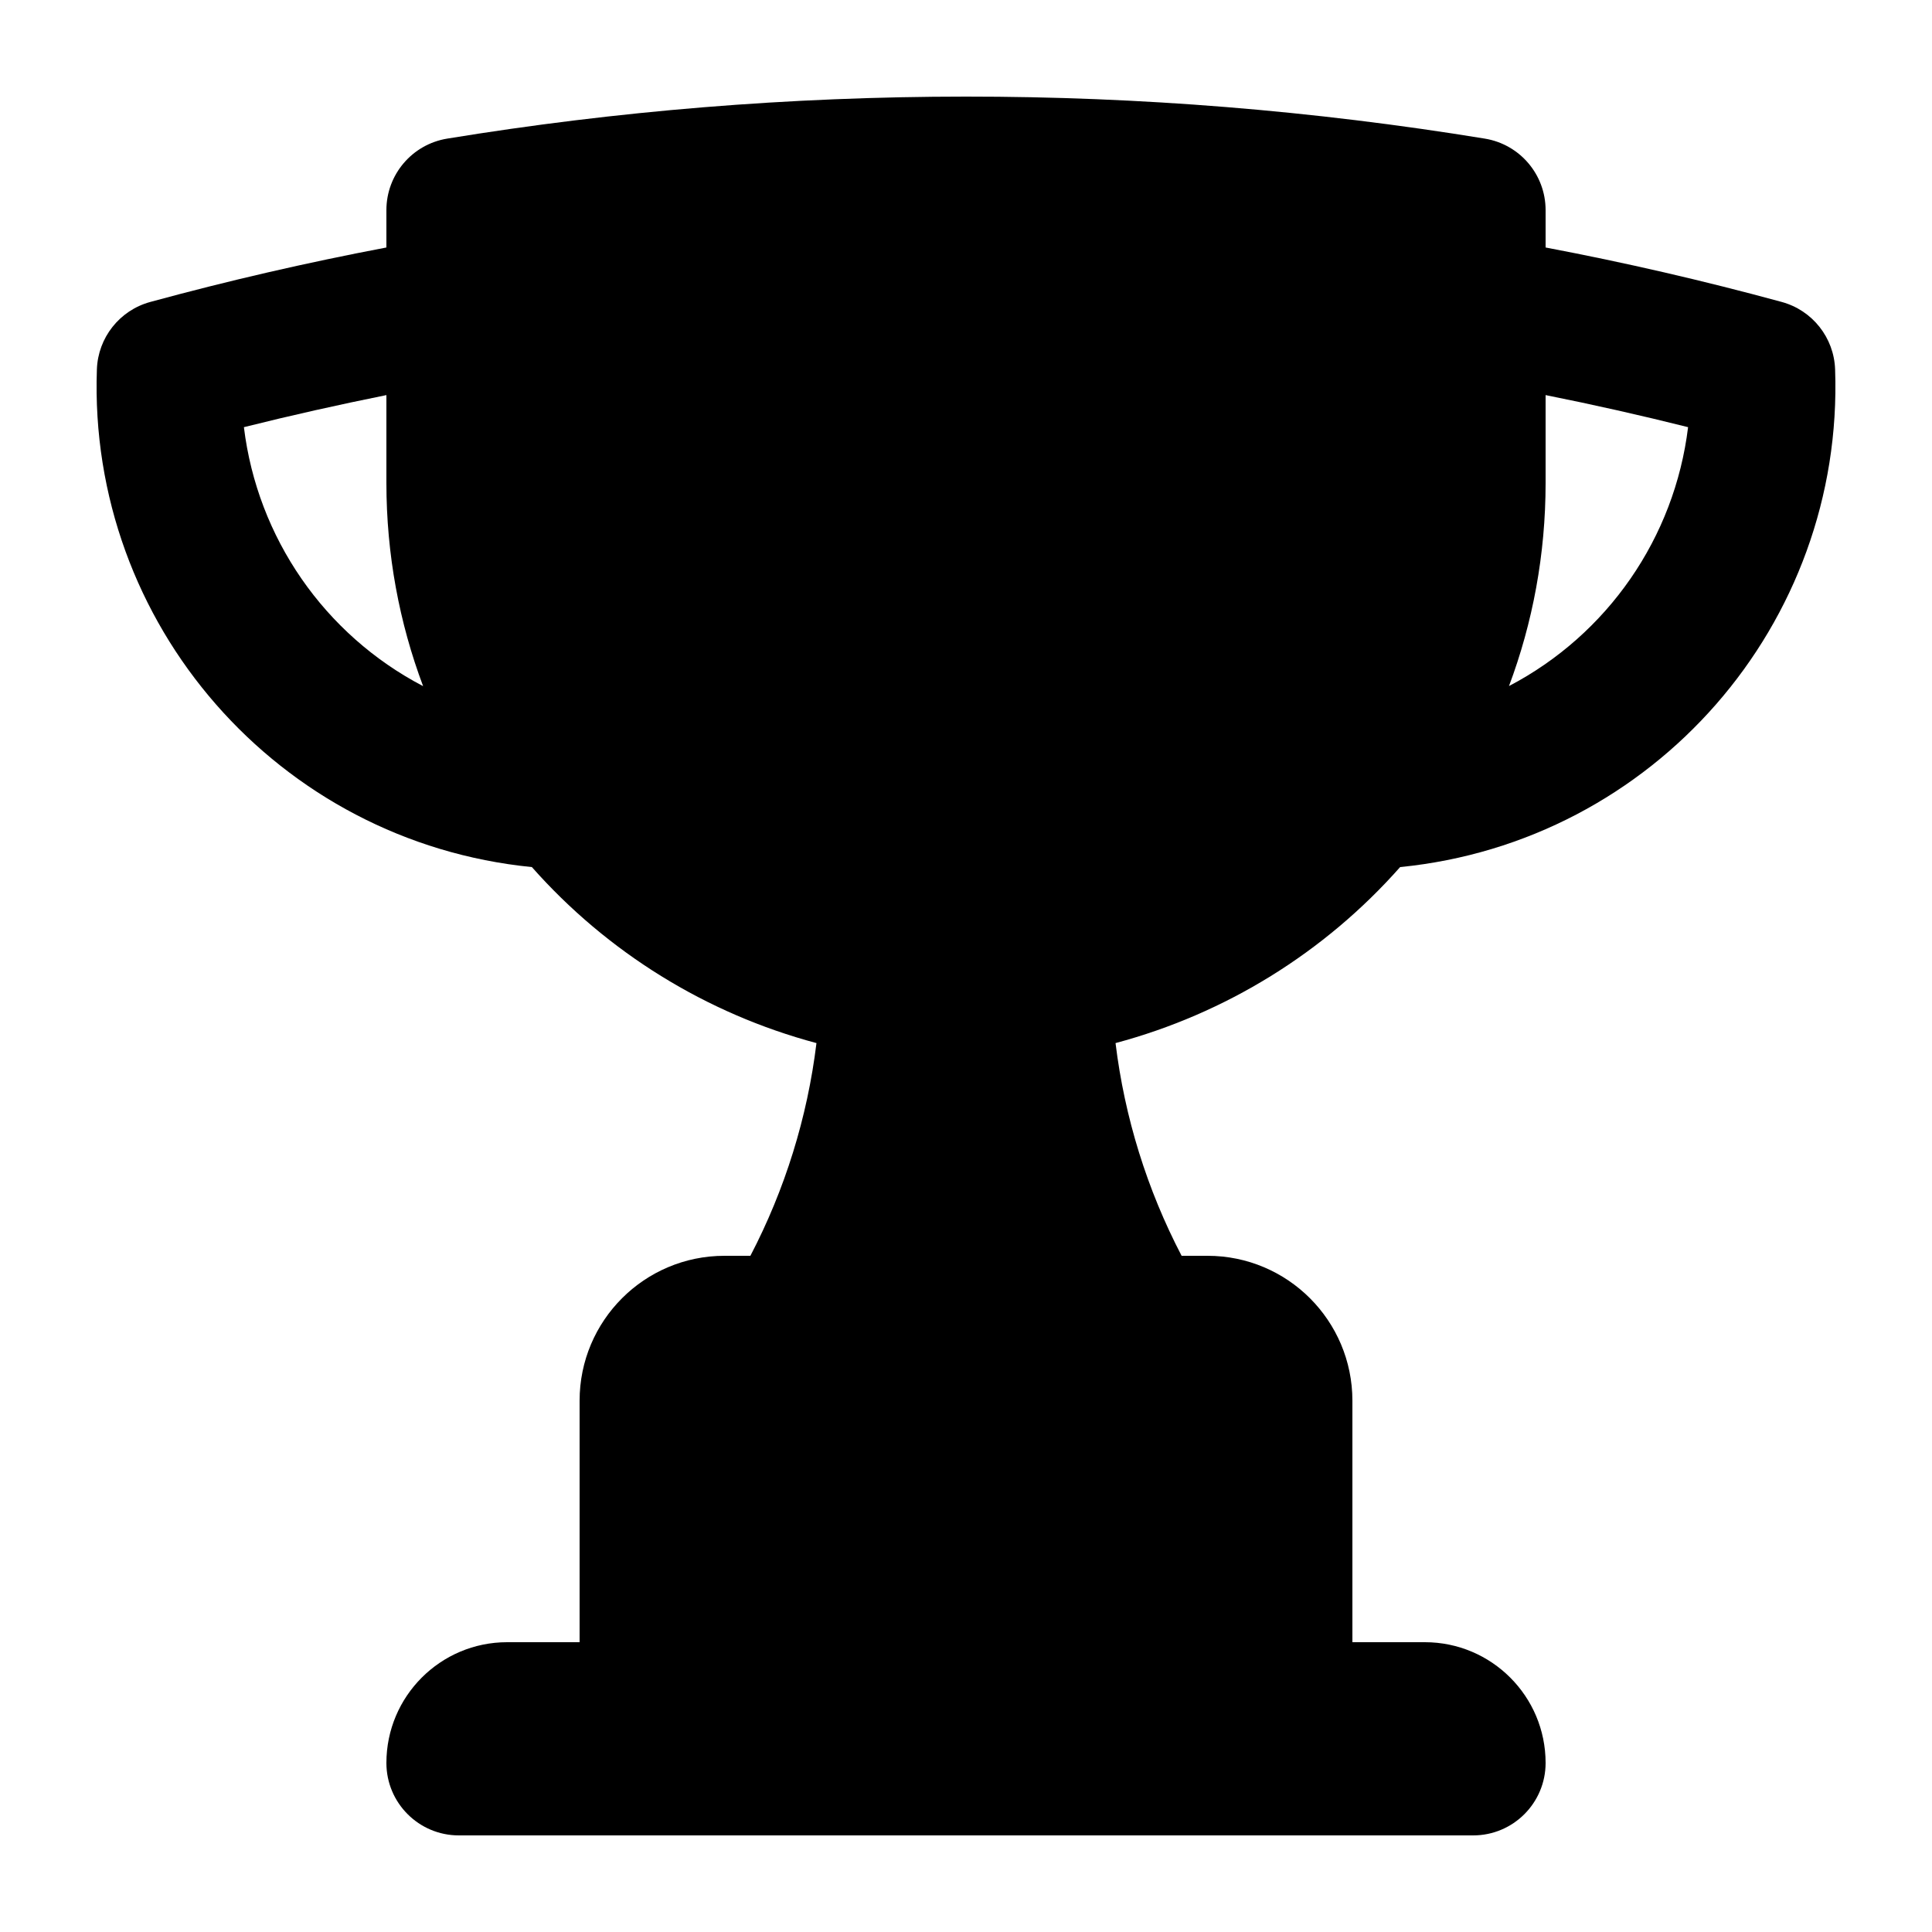
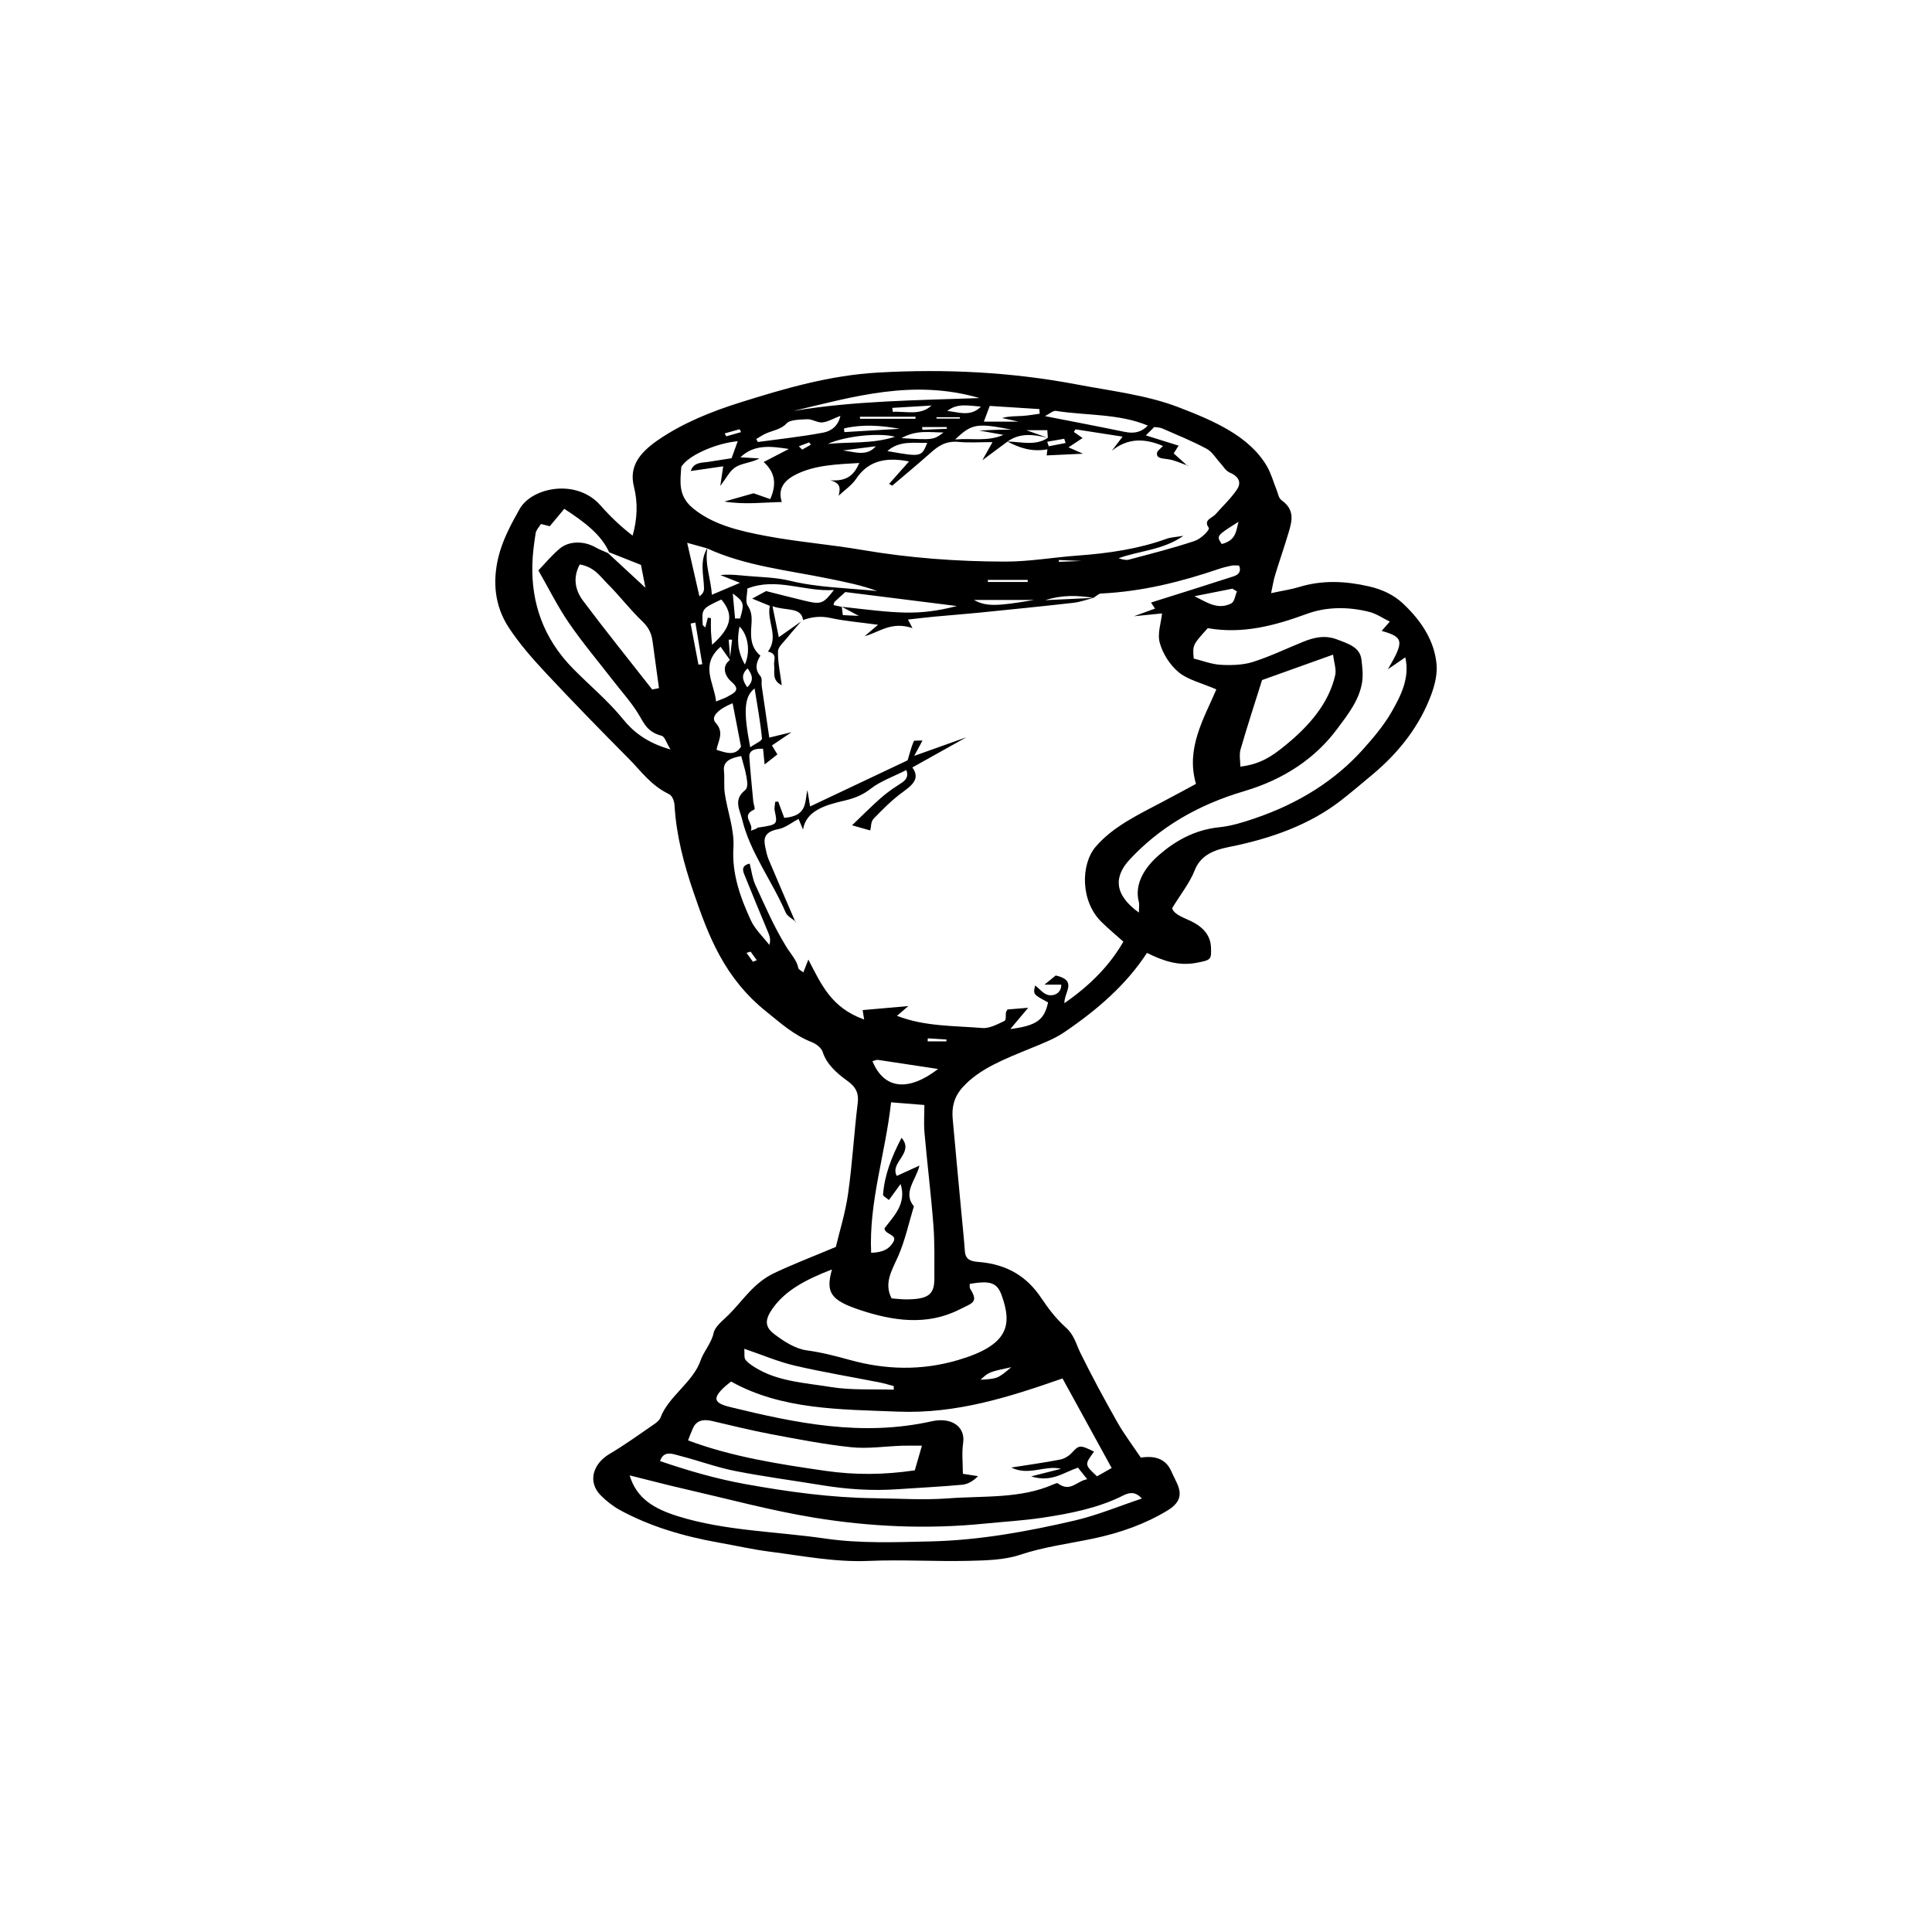
- <svg xmlns="http://www.w3.org/2000/svg" viewBox="0 0 20 20" fill="currentColor" aria-hidden="true">
-   <path fill-rule="evenodd" d="M10 1c-1.828 0-3.623.149-5.371.435a.75.75 0 00-.629.74v.387c-.827.157-1.642.345-2.445.564a.75.75 0 00-.552.698 5 5 0 004.503 5.152 6 6 0 002.946 1.822A6.451 6.451 0 017.768 13H7.5A1.5 1.5 0 006 14.5V17h-.75C4.56 17 4 17.56 4 18.25c0 .414.336.75.75.75h10.5a.75.75 0 00.75-.75c0-.69-.56-1.25-1.25-1.25H14v-2.5a1.5 1.5 0 00-1.5-1.5h-.268a6.453 6.453 0 01-.684-2.202 6 6 0 002.946-1.822 5 5 0 004.503-5.152.75.75 0 00-.552-.698A31.804 31.804 0 0016 2.562v-.387a.75.75 0 00-.629-.74A33.227 33.227 0 0010 1zM2.525 4.422C3.012 4.3 3.504 4.19 4 4.09V5c0 .74.134 1.448.38 2.103a3.503 3.503 0 01-1.855-2.68zm14.95 0a3.503 3.503 0 01-1.854 2.68C15.866 6.449 16 5.74 16 5v-.91c.496.099.988.21 1.475.332z" clip-rule="evenodd" />
+ <svg xmlns="http://www.w3.org/2000/svg" aria-hidden="true" viewBox="0 0 500 500" fill="currentColor">
+   <path d="M328.96 153.51c3.24-.7 5.32-.99 7.25-1.59 6-1.85 11.99-1.55 18.01-.18 3.57.81 6.52 2.24 8.9 4.48 4.91 4.61 8.1 9.77 8.65 15.62.25 2.65-.44 5.46-1.41 8.05-2.88 7.7-7.97 14.55-15.11 20.52-2.67 2.24-5.33 4.49-8.1 6.66-8.06 6.3-18.12 9.97-29.24 12.16-4.4.87-7.36 2.5-8.74 6.04-1.25 3.2-3.62 6.16-5.81 9.74.25 1.28 2.09 2.16 4.17 3.06 3.67 1.59 5.81 3.88 5.88 7.29.07 2.94.03 3.07-3.56 3.78-4.89.97-8.88-.5-13.02-2.53-5.31 8.19-12.87 14.77-21.55 20.63-2.5 1.68-5.64 2.87-8.63 4.1-6.5 2.68-13.09 5.17-17.46 9.98-2.31 2.54-2.9 5.25-2.64 8.17.73 8.14 1.5 16.27 2.26 24.41.31 3.28.66 6.56.89 9.85.12 1.65.81 2.64 3.31 2.82 8.03.58 13.01 4.17 16.48 9.37 1.78 2.66 3.78 5.32 6.31 7.58 2.24 1.99 2.67 4.29 3.77 6.54 2.97 6.03 6.19 12 9.54 17.92 1.78 3.15 4.05 6.14 6.13 9.25 4.4-.68 6.73.83 7.94 3.64.53 1.22 1.22 2.41 1.69 3.64.99 2.57.31 4.56-2.74 6.41-5.78 3.5-12.18 5.79-19.29 7.28-6.31 1.32-12.76 2.14-18.88 4.19-4.02 1.35-8.95 1.46-13.5 1.56-8.52.19-17.09-.35-25.58.01-8.78.38-17.09-1.3-25.54-2.37-4.51-.57-8.92-1.59-13.39-2.38-9.21-1.64-17.87-4.23-25.55-8.43-1.82-1-3.42-2.3-4.8-3.65-3.57-3.46-2.32-8.23 2.25-10.92 4-2.36 7.66-5.03 11.42-7.61.69-.47 1.43-1.09 1.67-1.73 2.03-5.48 8.46-9.16 10.39-14.83.78-2.29 2.8-4.44 3.35-7.06.35-1.68 2.38-3.21 3.87-4.69 3.78-3.74 6.4-8.26 11.92-10.87 4.78-2.26 9.83-4.19 15.85-6.72.92-3.91 2.46-8.79 3.16-13.74 1.11-7.82 1.54-15.69 2.5-23.52.28-2.34-.32-4.03-2.67-5.71-2.89-2.06-5.42-4.41-6.41-7.51-.3-.95-1.55-2.01-2.74-2.48-4.85-1.91-8.11-4.96-11.78-7.89-11-8.79-15.07-19.76-18.88-30.89-2.52-7.36-4.48-14.8-4.92-22.42-.06-1.05-.49-2.56-1.46-3.03-4.72-2.28-7.17-5.92-10.33-9.1-7.31-7.35-14.53-14.76-21.55-22.27-3.5-3.75-6.89-7.63-9.58-11.74-3.73-5.7-4.16-12-2.7-18.12 1.02-4.3 3.23-8.52 5.53-12.57 3.18-5.59 14.72-7.96 20.93-.9 2.39 2.72 5.06 5.31 8.3 7.81 1.23-4.3 1.38-8.58.35-12.64-1.34-5.25 1.44-8.8 6.23-12.1 6.29-4.33 13.64-7.34 21.41-9.77 11.47-3.59 23.02-6.99 35.65-7.7 17.31-.97 34.35-.13 51.24 3.07 8.88 1.69 18.04 2.73 26.26 5.86 9.39 3.58 18.51 7.59 23.01 15.31 1.13 1.94 1.67 4.08 2.51 6.12.38.94.49 2.13 1.33 2.73 3.33 2.37 2.71 5.17 1.88 7.99-1.11 3.77-2.42 7.5-3.57 11.26-.42 1.32-.62 2.7-1.06 4.76zm-57.78-40.2c-.04-.55-.08-1.09-.14-1.97h-5.39c2.1.76 3.81 1.37 5.52 1.98-3.67-.92-7.27-1.33-10.42.95-1.87 1.39-3.74 2.78-6.52 4.84 1.14-2.03 1.74-3.1 2.63-4.69-3.38 0-6.06.2-8.68-.05-3.66-.35-5.59 1.26-7.61 3.06-3.15 2.8-6.44 5.51-9.67 8.26-.27-.15-.53-.31-.8-.46 1.69-1.9 3.38-3.81 5.15-5.81-6.73-1.35-10.9.32-13.71 4.53-1.07 1.61-2.97 2.9-4.5 4.34.34-1.62.82-3.2-2.18-4 4.57.36 6.24-1.58 7.53-4.47-6.03.35-11.56.55-16.4 2.98-3.45 1.73-4.65 4-3.66 7.12-4.75.09-9.5.73-14.87-.12 2.99-.85 5.21-1.47 7.57-2.14 1.21.43 2.63.92 4.31 1.51 1.6-3.66 1.44-6.75-1.7-9.6 2.41-1.25 4.46-2.31 6.52-3.38-4.58-.68-8.9-1.32-12.55 2.16 2.12.12 3.54.21 4.95.29-2.03 1.09-4.51 1.23-6.11 2.2-1.61.97-2.35 2.75-4.04 4.9.34-2.24.53-3.54.76-5.06-3.12.45-5.59.81-8.41 1.22.81-2.42 3.04-2.1 4.79-2.4 1.84-.31 3.7-.58 5.78-.91.52-1.44 1.03-2.83 1.59-4.4-5.38.47-12.03 3.4-14.1 5.97-.2.25-.49.5-.51.76-.26 3.68-.85 7.34 2.89 10.5 5.14 4.34 12.11 5.99 19.12 7.3 8.15 1.53 16.59 2.2 24.79 3.6 12.21 2.09 24.59 3.01 37.05 3.02 6.21.01 12.42-1.1 18.65-1.55 8.04-.58 15.85-1.72 23.18-4.38 1-.36 2.23-.4 4.27-.74-5.26 3.71-11.49 3.86-16.76 5.8.92.31 1.88.57 2.62.37 5.73-1.53 11.52-2.99 17.07-4.85 1.66-.56 4.01-2.88 3.63-3.41-1.47-2.03.85-2.46 1.76-3.49 1.88-2.13 4.03-4.15 5.55-6.41 1.06-1.58.77-3.24-1.83-4.35-1.14-.49-1.73-1.69-2.56-2.58-1.15-1.23-1.97-2.8-3.51-3.63-3.63-1.95-7.59-3.56-11.46-5.25-.6-.26-1.42-.26-2.05-.36-.8.79-1.43 1.42-2.18 2.17 2.92.91 5.67 1.77 8.48 2.65-.62.98-1.01 1.59-1.27 2.01 1.3 1.17 2.47 2.22 3.65 3.28l.11-.08c-1.82-.61-3.58-1.51-5.48-1.73-1.53-.18-2.73-.29-2.61-1.52.06-.65 1.02-1.25 1.57-1.87-5.03-2.14-9.32-1.96-13.27 1.25.87-1.14 1.75-2.28 2.81-3.67-4.2-.65-8.19-1.27-12.18-1.89l-.44.68c.8.55 1.59 1.1 2.27 1.57l-3.66 2.41c1.64.72 2.82 1.24 3.76 1.65-3.17.15-6.32.3-9.41.44.04-.29.1-.82.2-1.58-4.07.75-7.31-.4-10.36-2.02 3.55.07 7.28 1.21 10.47-.95zm-82.31 57.51c.2-1.76.39-3.51.59-5.27h-.88c.15 1.8.29 3.6.44 5.4-.79-1.11-1.58-2.22-2.53-3.57-5.43 4.76-1.68 9.23-1.17 14.16 1.51-.62 2.21-.84 2.8-1.17 1.97-1.07 3.73-1.8 1.07-4.03-1.14-.96-2.79-3.6-.32-5.52zm28.98-13.77c.08.65.16 1.31.27 2.14 1.18.06 2.4.12 4.13.2-1.79-.96-3.08-1.66-4.38-2.36 14.07 1.6 19.5 2.46 29.77-.19-9.99-1.25-19.14-2.4-28.86-3.62-.84.75-1.82 1.61-2.75 2.5-.2.19-.19.49-.33.88.71.15 1.43.3 2.15.45zm-21.07 12.63c-1.03 1.76-1.58 3.44 0 5.28.57.66.23 1.75.36 2.63.63 4.35 1.28 8.7 1.95 13.3 2.21-.54 3.99-.97 5.76-1.4-1.64 1.11-3.27 2.21-5.07 3.43.43.71.89 1.47 1.41 2.32-.86.68-1.84 1.44-3.31 2.6-.17-1.7-.28-2.85-.4-4.07-2.37-.09-3.66.54-3.55 2.15.27 3.85.66 7.7 1.02 11.56.07.7.58 1.86.24 2.03-3.63 1.69.04 3.54-.89 5.49.85-.31 1.14-.4 1.41-.52.15-.07.24-.27.38-.29 5.19-.77 5.15-.77 4.41-4.35-.16-.75.07-1.55.12-2.33.26-.02.52-.05.78-.07.54 1.45 1.07 2.9 1.56 4.22 6.1-.49 5.25-4.11 6-7.19.21 1.28.42 2.57.69 4.24 8.78-4.15 17.09-8.08 25.24-11.94.53-1.75.93-3.39 1.6-4.97.09-.21 1.47-.11 2.25-.15-.7 1.3-1.29 2.38-2.14 3.97 5.07-1.81 9.28-3.31 13.49-4.81-4.57 2.55-9.14 5.11-13.98 7.81 2.04 2.79.14 4.47-2.38 6.3-2.87 2.08-5.3 4.53-7.64 6.97-.74.77-.61 2-.87 3.03-1.64-.46-3.28-.93-4.71-1.33 2.64-2.53 4.84-4.76 7.22-6.87 1.42-1.27 3.03-2.45 4.72-3.53 1.47-.94 2.91-1.75 2.11-3.9-3.34 1.69-6.73 2.89-9.15 4.78-2.06 1.61-4.08 2.48-6.91 3.14-4.88 1.13-9.9 2.58-10.68 7.48-.39-.94-.71-1.7-1.15-2.75-1.92 1.01-3.42 2.3-5.24 2.64-3.61.68-3.84 2.4-3.4 4.55.23 1.13.46 2.27.91 3.35 2.28 5.42 4.63 10.82 6.96 16.23l.13-.09c-.92-.81-2.3-1.52-2.7-2.46-3.46-8.09-9.22-15.57-11.25-24.03-.63-2.62-2.37-5.14.76-7.65.81-.65.54-2.22.36-3.34-.28-1.8-.89-3.58-1.38-5.47-2.94.52-4.71 1.43-4.46 3.81.2 1.96-.07 3.95.22 5.9.7 4.68 2.52 9.38 2.23 14.01-.42 6.66 1.73 12.79 4.55 18.87 1.04 2.24 3.13 4.2 4.74 6.29.48-1.45 0-2.51-.44-3.57-2.04-4.92-4.1-9.82-6.07-14.76-.42-1.05-.66-2.25 1.43-2.72.49 1.9.68 3.8 1.48 5.54 2.48 5.39 4.82 10.84 8 16 1.12 1.83 2.74 3.46 3.12 5.54.06.31.65.57 1.28 1.08.41-1.05.73-1.86 1.3-3.32 3.34 6.38 5.86 12.44 14.44 15.51-.15-.96-.26-1.59-.39-2.44 3.94-.35 7.54-.66 11.82-1.04-1.2 1.03-1.98 1.7-2.93 2.53 7.21 2.79 14.81 2.55 22.12 3.15 1.81.15 3.94-1 5.68-1.83.54-.26.26-1.46.41-2.22.05-.25.25-.48.4-.75 1.54-.13 3.06-.25 5.35-.44-1.77 2.1-3.13 3.72-4.64 5.51 6.8-.88 8.81-2.35 9.78-6.9-3.89-2.08-3.89-2.08-3.34-4.38 1.1.82 2.21 2.35 3.62 2.51 1.84.22 3.2-1.02 3.13-2.72h-4.35c1.31-1.06 2.2-1.79 2.93-2.38 5.74 1.31 2.12 4.34 2.24 7.17 6.89-4.78 11.79-9.91 15.26-15.92-1.97-1.76-3.89-3.36-5.63-5.06-5.54-5.4-5.42-14.99-1.53-19.52 4.42-5.16 10.96-8.27 17.36-11.64 3.07-1.61 6.09-3.27 8.59-4.61-2.71-9.22 2.1-16.99 5.27-24.46-3.71-1.61-7.46-2.51-9.72-4.41-2.43-2.03-4.14-4.89-4.91-7.59-.69-2.41.31-5.1.58-7.66-2.42.24-4.84.49-7.26.73 1.82-.66 3.63-1.32 5.44-1.98-.48-.72-.85-1.27-1.04-1.56 7.41-2.34 14.41-4.52 21.36-6.78 1.58-.51 1.98-1.53 1.42-2.8-.81 0-1.4-.09-1.92.02-1.1.22-2.19.49-3.23.84-9.74 3.31-19.75 5.86-30.54 6.38-.69.03-1.33.74-1.99 1.14-4.18-.72-8.34-.76-12.45.58 4.15-.19 8.31-.38 12.46-.58-1.74.43-3.43 1.07-5.22 1.27-8.25.93-16.52 1.76-24.79 2.59-3.72.37-7.47.64-11.19.99-2.32.22-4.62.51-6.81.75.43.82.62 1.17 1.17 2.21-5.58-1.84-8.58 1.1-12.38 2.09.97-.83 1.94-1.65 3.47-2.95-4.61-.63-8.56-.94-12.32-1.76-2.63-.57-4.81-.27-7.09.53-.47-3.45-4.35-2.3-7.91-3.57.61 3 1.06 5.23 1.63 8.02 2.32-1.64 4.05-2.86 5.79-4.08-1.2 1.39-2.44 2.75-3.57 4.17-.93 1.17-2.41 2.39-2.43 3.6-.05 2.91.61 5.83.98 8.75-2.67-1.33-1.74-3.43-1.98-5.26-.17-1.26 1.01-2.85-1.6-3.47 2.94-3.88-.39-7.82.5-11.83-1.6-.65-3.02-1.23-4.58-1.87 1.32-.72 2.37-1.29 3.6-1.95 3.13.79 6.55 1.67 9.99 2.5 4.25 1.02 4.83.81 7.57-2.79-7.63.55-14.84-3.36-22.41-.36 0 1.68-.63 3.33.13 4.47 1.58 2.38.78 4.75.83 7.12.01 2.09.42 4.1 2.41 5.77zm-13.68-27.91c-.81 4.05.85 7.9 1.14 12.15 2.72-1.15 4.74-2.01 7.26-3.08-1.99-.79-3.52-1.4-5.06-2.01 2.46-.26 4.69.03 6.93.23 3.78.33 7.4.34 11.3 1.29 7.08 1.72 14.85 1.83 22.34 2.61-3.93-1.47-8.08-2.3-12.22-3.15-10.77-2.22-22.02-3.35-31.76-7.89-1.65-.46-3.31-.92-5.19-1.44 1.14 5 2.16 9.42 3.17 13.84.97-.68 1.2-1.38 1.19-2.07-.08-3.52-1.22-7.08.9-10.48zm-25.46 1.16c-2.04-4.61-6.41-7.84-11.6-11.25-1.4 1.68-2.54 3.03-3.76 4.5-.4-.1-1.23-.3-2.29-.57-.49.82-1.24 1.56-1.36 2.35-.42 2.69-.79 5.4-.86 8.11-.25 9.81 2.69 18.99 10.56 27 4.28 4.35 9.11 8.35 12.9 13.04 2.47 3.05 5.97 6.08 12.3 7.85-1.13-1.8-1.44-3.32-2.36-3.56-3.84-1.01-4.6-3.47-6.06-5.81-1.84-2.96-4.32-5.71-6.52-8.55-3.82-4.94-7.9-9.78-11.38-14.86-2.92-4.26-5.14-8.79-7.88-13.56 1.72-1.79 3.41-3.87 5.55-5.66 2.42-2.02 6.27-1.99 9.19-.33 1.02.58 2.18 1.01 3.28 1.51 3.02 2.79 6.04 5.58 9.69 8.97-.47-2.42-.84-4.28-1.16-5.92l-8.24-3.26zm137.11 93.25c0-1.37.15-2.09-.02-2.76-1.27-4.83 1.75-9.16 5.34-12.25 3.79-3.27 8.84-6.41 15.49-7.08 3.16-.32 6.27-1.31 9.21-2.31 11.59-3.94 20.91-9.96 27.98-17.85 2.76-3.08 5.44-6.28 7.39-9.68 2.49-4.35 4.75-8.88 3.55-14.13-1.8 1.23-3.15 2.15-4.5 3.08 4.25-7.25 4.12-8.31-1.62-9.92.6-.69 1.19-1.36 2.11-2.41-1.85-.9-3.41-2.02-5.28-2.5-5.45-1.39-11.11-1.37-16.25.52-8.23 3.02-16.54 5.26-25.58 3.68-3.93 4.34-3.93 4.34-3.64 7.86 2.24.55 4.57 1.48 6.97 1.62 2.75.16 5.83.06 8.32-.73 4.53-1.44 8.72-3.48 13.08-5.24 2.77-1.12 5.59-1.78 8.7-.6 3.04 1.15 5.99 2.04 6.35 5.28.22 1.98.47 3.83.15 5.84-.71 4.57-3.65 8.32-6.56 12.2-5.55 7.41-13.61 12.9-23.9 15.94-12.44 3.67-22.05 9.56-29.57 17.59-4.06 4.3-4.45 9.01 2.28 13.85zM189.2 357.54c-.88.72-1.42 1.12-1.89 1.57-2.86 2.76-2.61 4 1.64 5.03 17 4.15 34.07 7.73 52.17 3.69 5.29-1.18 8.75 1.53 8.14 5.59-.39 2.65-.07 5.36-.07 8l3.92.61c-1.21 1.23-2.59 2.08-4.09 2.22-5.5.51-11.03.76-16.55 1.15-6.73.48-13.36.03-19.95-1.06-7.45-1.22-14.99-2.21-22.36-3.67-4.77-.95-9.28-2.64-13.97-3.84-1.87-.47-4.43-1.67-5.36 1.3 7.27 2.48 14.46 4.58 22.15 5.97 11.02 1.98 22.05 3.51 33.39 3.64 6.33.08 12.71.51 18.97.04 9.2-.69 18.85.14 27.33-3.65.32-.14.92-.36 1.04-.27 3.33 2.45 4.83-.53 7.66-1.04-1.02-1.28-1.73-2.16-2.4-3-3.9 1.34-6.82 3.88-12.11 2.27 3.06-.78 5.4-1.37 7.74-1.97-4.29-1-8.27 1.93-12.89-.32 4.62-.73 8.67-1.29 12.65-2.06 1.11-.22 2.25-.93 2.93-1.66 1.99-2.15 2.17-2.21 5.85-.4-2.48 3.38-2.48 3.38.77 6.39l3.79-2.15c-4.38-7.99-8.48-15.46-12.72-23.18-13.81 4.81-27.35 9.18-42.55 8.59-14.91-.59-30.08-.45-43.23-7.79zm26.11-29.01c-6.92 2.67-12.14 5.49-15.38 10.14-1.84 2.63-2.23 4.59.45 6.6 2.37 1.78 5.34 3.78 8.41 4.2 3.92.54 7.44 1.46 11.13 2.48 9.21 2.55 18.52 2.83 28 .04 13.12-3.86 14.08-9.02 11.32-16.74-1.2-3.35-2.97-3.87-8.27-2.99.03.42-.12.91.11 1.26 2.24 3.56.61 3.67-2.78 5.38-8.54 4.33-17.45 2.88-25.77.11-7.8-2.57-8.82-4.69-7.22-10.48zm-52.36 53.3c1.81 6.03 6.38 8.67 12.59 10.6 12.21 3.79 25.38 3.9 38.06 5.75 8.87 1.3 18.27.95 27.4.73 12.66-.31 24.97-2.58 37.01-5.37 5.99-1.39 11.58-3.75 17.5-5.72-1.84-2.04-3.47-1.47-4.93-.74-6.35 3.19-13.56 4.63-20.89 5.72-4.86.72-9.83 1.01-14.75 1.5-14.95 1.51-29.86.84-44.45-1.57-11.16-1.84-22-4.79-32.95-7.3-4.54-1.03-8.99-2.21-14.59-3.6zm75-80.18c-.89 3.8-4.41 6.96-1.44 10.55-1.31 4.29-2.23 8.68-4.04 12.85-1.56 3.59-3.82 6.97-1.72 10.97 1.24.09 2.57.27 3.89.26 5.59-.05 7.18-1.23 7.17-5.38-.01-4.58.11-9.17-.24-13.73-.61-8-1.6-15.98-2.31-23.98-.21-2.4-.03-4.81-.03-7.22-2.92-.23-5.5-.44-8.62-.69-1.43 13.12-5.77 25.77-5.16 38.94 3.1-.1 4.65-.96 5.73-2.78 1.21-2.03-2.31-1.93-2.27-3.57 2.43-3.17 5.78-6.38 4.16-11.45-1.25 1.71-2.04 2.8-3.02 4.14-.67-.59-1.55-1-1.52-1.38.37-4.93 2.11-9.61 4.79-14.72 3.41 3.96-3.13 6.33-1.24 9.87 1.78-.82 3.49-1.59 5.87-2.68zm.64 72.49c-2.18 0-3.67-.04-5.16.01-4.39.15-8.86.84-13.13.39-6.98-.73-13.86-2.08-20.72-3.37-5.18-.98-10.26-2.24-15.36-3.43-2.51-.59-4.07.08-4.88 1.86-.42.92-.75 1.86-1.28 3.17 11.37 4.26 23.47 6.14 35.61 7.89 7.55 1.09 15.1 1.05 23.08-.14.59-2.03 1.17-4.04 1.84-6.38zM321 198.4c5.3-.62 8.3-2.83 11.17-5.12 6.64-5.3 11.73-11.27 13.38-18.55.34-1.51-.29-3.14-.55-5.31-6.76 2.42-12.56 4.5-18.38 6.58-1.89 6.03-3.84 11.98-5.57 17.96-.39 1.38-.05 2.88-.05 4.44zm-152.21-19.96c.58-.12 1.17-.23 1.75-.35-.55-4.07-1.1-8.15-1.67-12.22-.26-1.85-.95-3.47-2.61-5.04-3.27-3.12-5.89-6.62-9.07-9.79-1.88-1.87-3.31-4.26-7.14-4.97-1.81 3.34-1.29 6.56.88 9.45 5.79 7.72 11.89 15.3 17.86 22.92zm62.52 181.21c-.01-.31-.01-.63-.02-.94-1.25-.32-2.48-.71-3.76-.96-7.29-1.44-14.67-2.65-21.85-4.33-4.28-1-8.25-2.72-13.06-4.36.13 1.25-.16 2.33.41 2.98.91 1.02 2.31 1.85 3.67 2.59 5.47 2.94 12.15 3.33 18.4 4.34 5.22.85 10.79.5 16.21.68zm-25.97-253.3c15.69-2.62 31.7-2.75 48.17-3.33-17.2-5-32.62-.34-48.17 3.33zm65.09 1.34c7.24 1.42 13.93 2.69 20.59 4.07 2.5.52 4.35.12 6.04-1.62-7.52-3.14-15.93-2.56-23.78-3.8-.71-.12-1.71.78-2.85 1.35zm-44.64 166.94c2.97 7.24 9.23 7.99 16.99 2.02-5.33-.81-10.46-1.6-15.6-2.36-.31-.05-.69.15-1.39.34zm-36.19-92.64c-3.7 1.51-5.79 3.55-4.4 5.05 2.35 2.55.59 4.82.24 7.01 2.42.78 4.88 1.7 6.33-.83-.72-3.72-1.43-7.44-2.17-11.23zm6.12-68.37c.14.26.27.51.41.77 5.67-.78 11.4-1.38 16.98-2.44 2.18-.41 3.89-1.91 4.38-4.33-1.96.75-3.26 1.57-4.68 1.7-1.21.11-2.57-.85-3.84-.82-1.86.06-4.57.15-5.33 1.01-1.44 1.62-3.56 1.86-5.41 2.67-.9.4-1.68.96-2.51 1.44zm-12.53 46.23c.27.04.53.09.8.13 0 1.14-.04 2.29.01 3.43.04 1.02.17 2.05.3 3.46 5.11-4.57 5.65-7.84 2.38-11.72-5.08 2.38-5.08 2.38-4.81 6.55.01.18.32.35.66.7.24-.96.45-1.76.66-2.55zm10.97 33.55c1.34-.97 3.1-1.68 3.04-2.3-.4-4.18-1.18-8.34-1.91-12.93-2.74 2.12-2.92 6-1.13 15.23zm60.46-84.28h8.97c-1.93-.43-3.09-.68-4.26-.94 1.86-.51 3.56-.44 5.25-.54 1.51-.09 3-.37 4.49-.57-.03-.4-.05-.8-.08-1.2l-12.85-.82c-.55 1.48-.93 2.5-1.52 4.07zm-1.19 2.3c2.46-.1 3.75-.17 5.04-.2 1.11-.03 2.23-.01 3.35-.01-8.98-1.8-10.35-1.56-14.63 2.53 4.42-.4 8.4.6 12.49-1.2-1.69-.3-3.38-.61-6.25-1.12zm66.69 41.64c-.39-.24-.78-.47-1.17-.71l-9.82 1.95c3.12 1.53 5.94 3.61 9.43 1.91 1-.49 1.06-2.07 1.56-3.15zm-105.9-38.17c5.61-.59 11.47.05 17.41-1.86-4.09-1.09-12.79-.22-17.41 1.86zm15.43 1.85c8.81 1.55 8.81 1.55 10.32-2.12-3.51.07-7.21-.65-10.32 2.12zm-36.88 55.23c1.52-3.37.83-7.67-1.39-9.83-.64 3.31-.59 6.29 1.39 9.83zm59.29-16.7c3.19 1.75 5.89 1.64 15.56 0h-15.56zm-19.22-44.3c-4.96-.9-9.77-1.2-14.42-.09.03.32.07.63.1.95 4.78-.29 9.55-.58 14.32-.86zm87.69 24.07c-5.76 3.63-5.76 3.63-4.34 5.75 3.76-.94 3.71-3.47 4.34-5.75zm-140.57 26.08c-.41.09-.82.17-1.23.26.68 3.54 1.36 7.09 2.03 10.63.33-.04.66-.07.99-.11-.59-3.6-1.19-7.19-1.79-10.78zm50.95-55.56c.05.34.11.69.16 1.03 3.39-.22 7.05 1.07 10.02-1.64-3.39.2-6.78.41-10.18.61zm2.38 7.83c8.17.49 8.34.47 10.89-1.47-3.59.01-6.94-.75-10.89 1.47zm11.86-7.03c2.83.25 6.02 1.63 8.71-1.13-3.27-.26-6.16-.93-8.71 1.13zm16.57 247.47c-5.78 1.24-5.78 1.24-7.96 3.25 4.4-.27 4.47-.3 7.96-3.25zm-71.49-193.76h1.29c1.16-3.85 1.05-4.32-1.88-6.47.22 2.42.4 4.45.59 6.47zm46.71-51.69c0-.18 0-.35-.01-.53h-14.37v.53h14.38zm-10.27 7.11c-2.85.36-5.69.73-8.54 1.09 3 .32 6.15 1.69 8.54-1.09zm-33.19 57.49c-1.66 1.53-1.47 2.97-.08 4.89 1.99-1.95 1.09-3.45.08-4.89zm62.17-22.9c0 .18 0 .35.01.53h10.31c0-.18 0-.35-.01-.53h-10.31zm24.22-4.9l-5.84-.25v.47c1.63-.07 3.26-.13 5.84-.22zm-8.85-30.86l.39 1.17c1.46-.28 2.92-.56 4.37-.84-.12-.37-.24-.73-.36-1.1-1.47.26-2.93.52-4.4.77zm-25.96-3.35c-.02-.15-.05-.3-.07-.45h-6.34c.02.24.04.48.07.71 2.11-.08 4.22-.17 6.34-.26zm3.35-2.64c0-.12-.01-.23-.01-.35h-6.04c.01.12.01.23.02.35h6.03zm-60.88 3.84c.14.25.28.5.43.75 1.28-.36 2.55-.73 3.83-1.09-.13-.25-.25-.49-.38-.74l-3.88 1.08zm57.39 157.33l.03-.48-4.84-.3c-.01.26-.02.52-.04.78h4.85zm-50.67-23.22c-.35.11-.7.21-1.05.32.55.77 1.1 1.53 1.65 2.3.34-.13.67-.27 1.01-.4-.54-.75-1.08-1.49-1.61-2.22zm12.49-130.78c.29.29.58.57.87.86.75-.43 1.51-.86 2.26-1.28l-.47-.59c-.9.33-1.78.67-2.66 1.01z" />
</svg>
